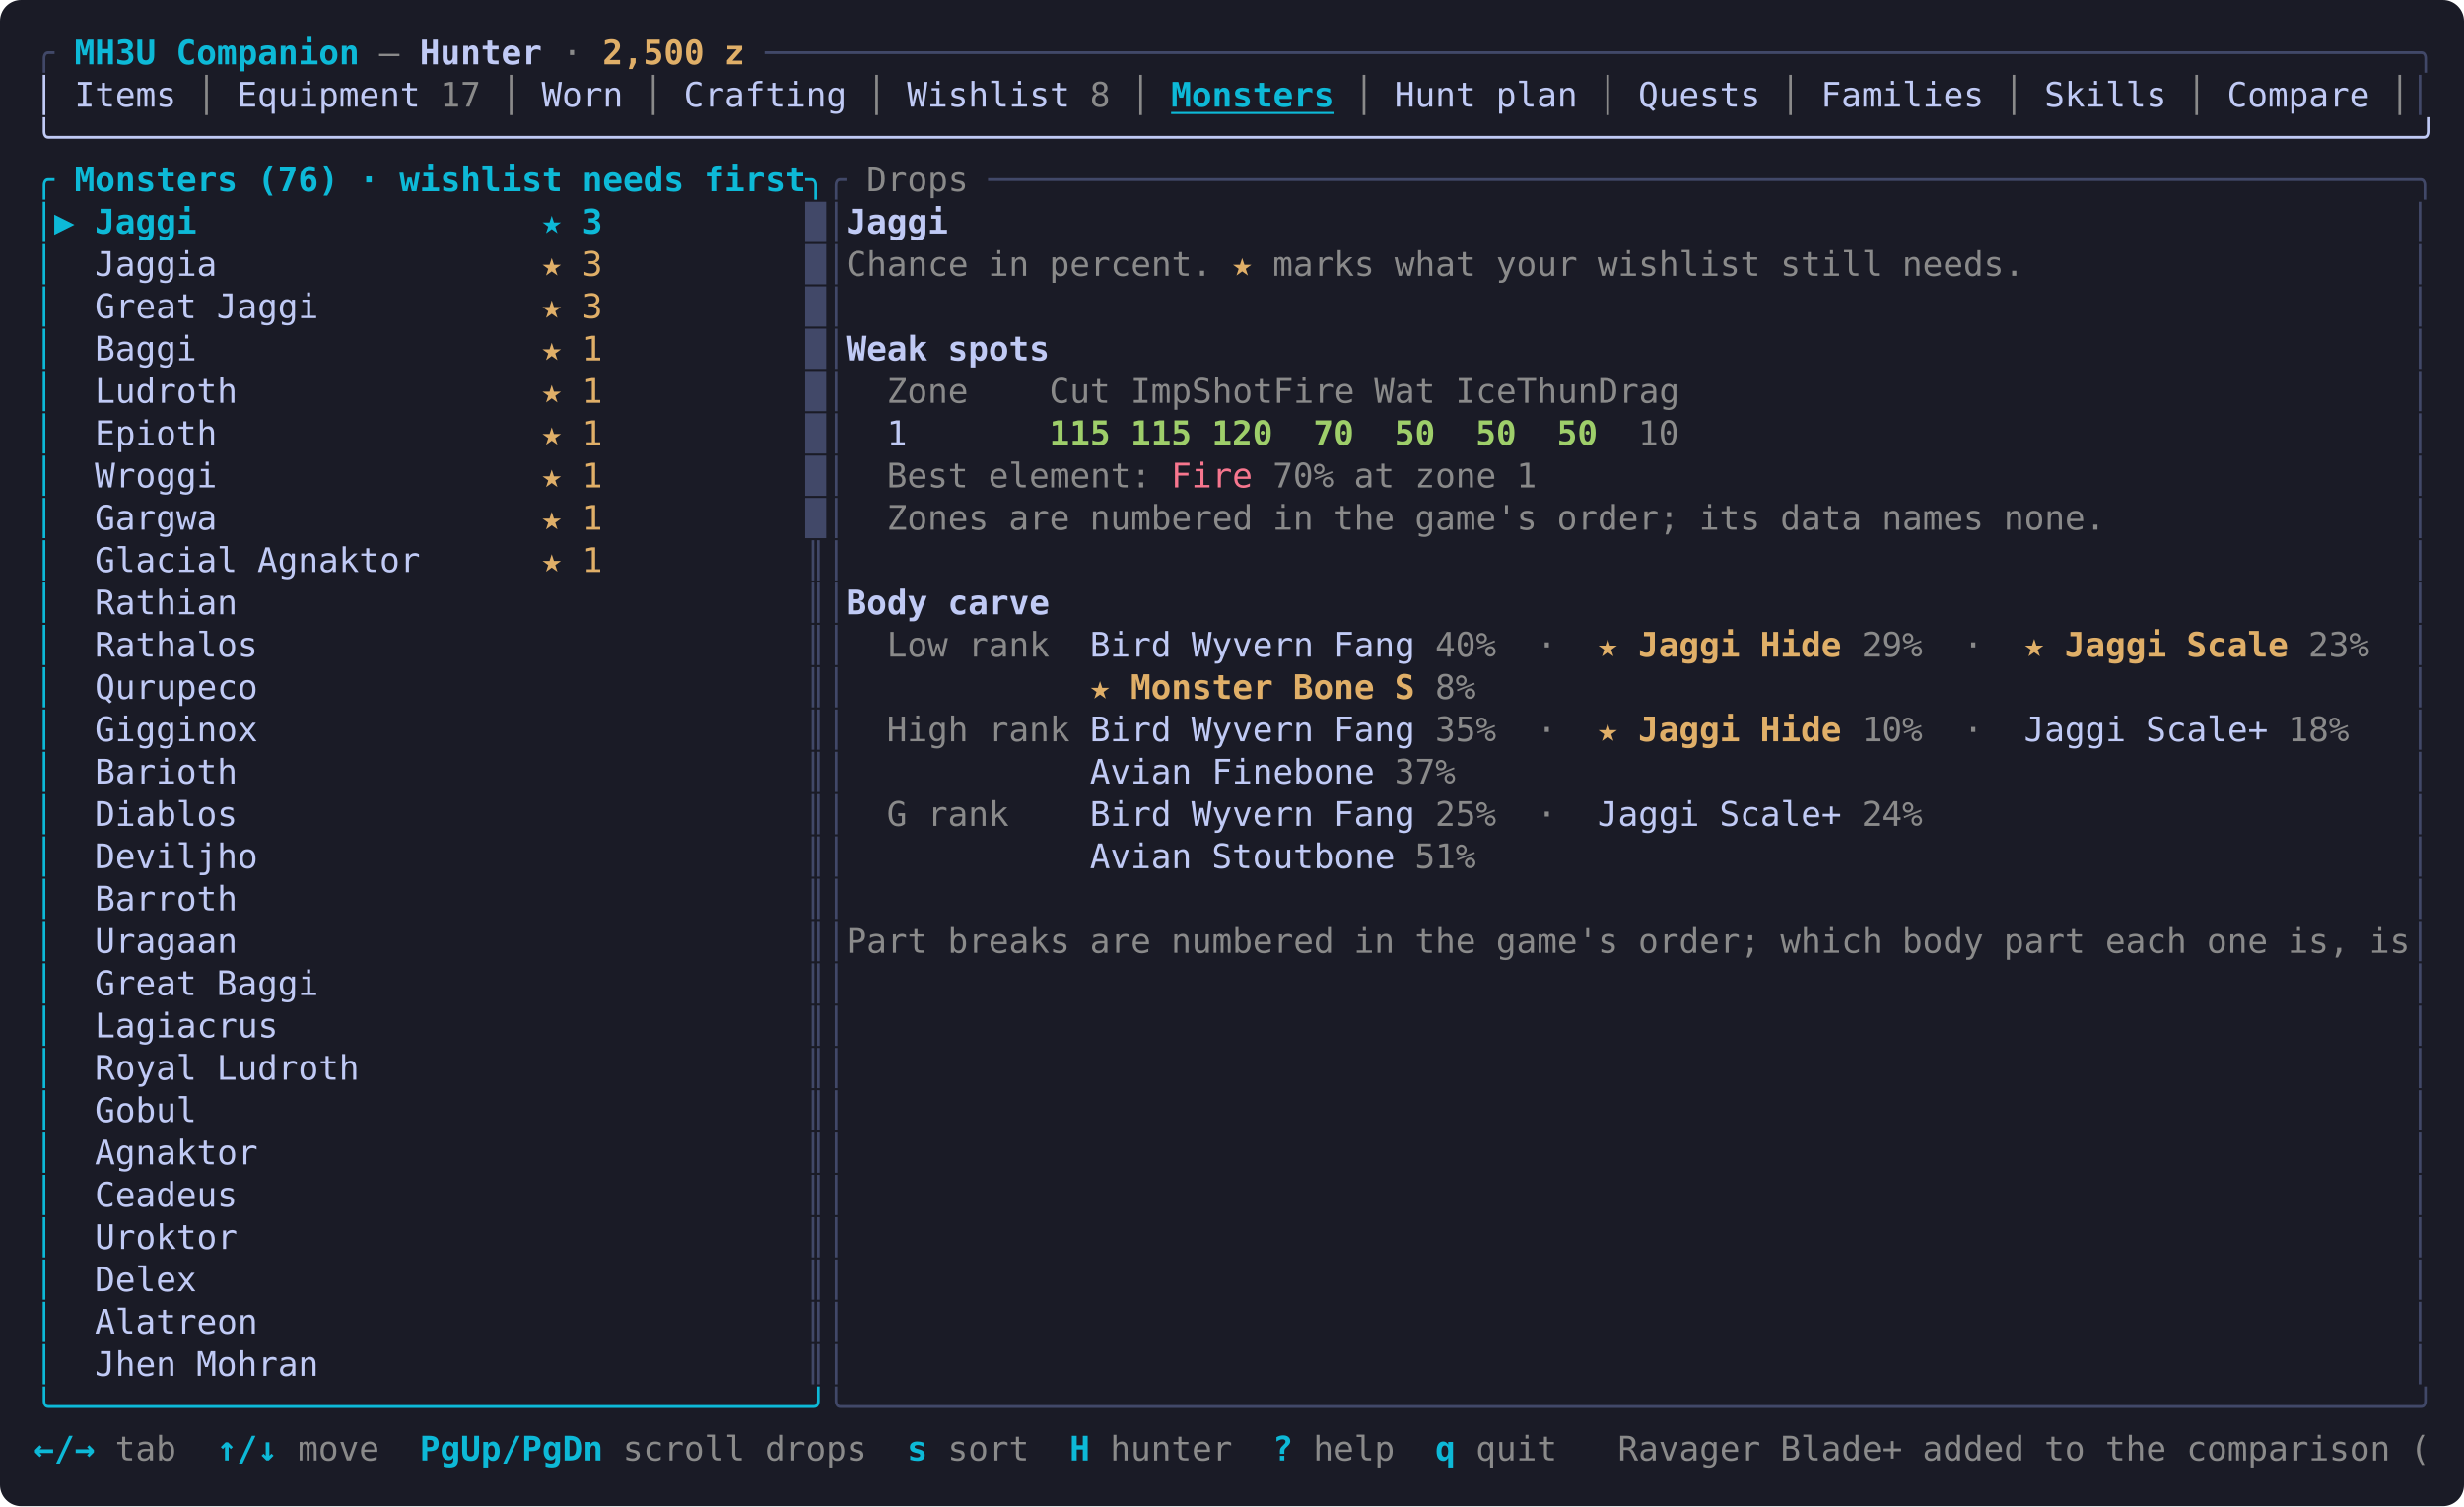
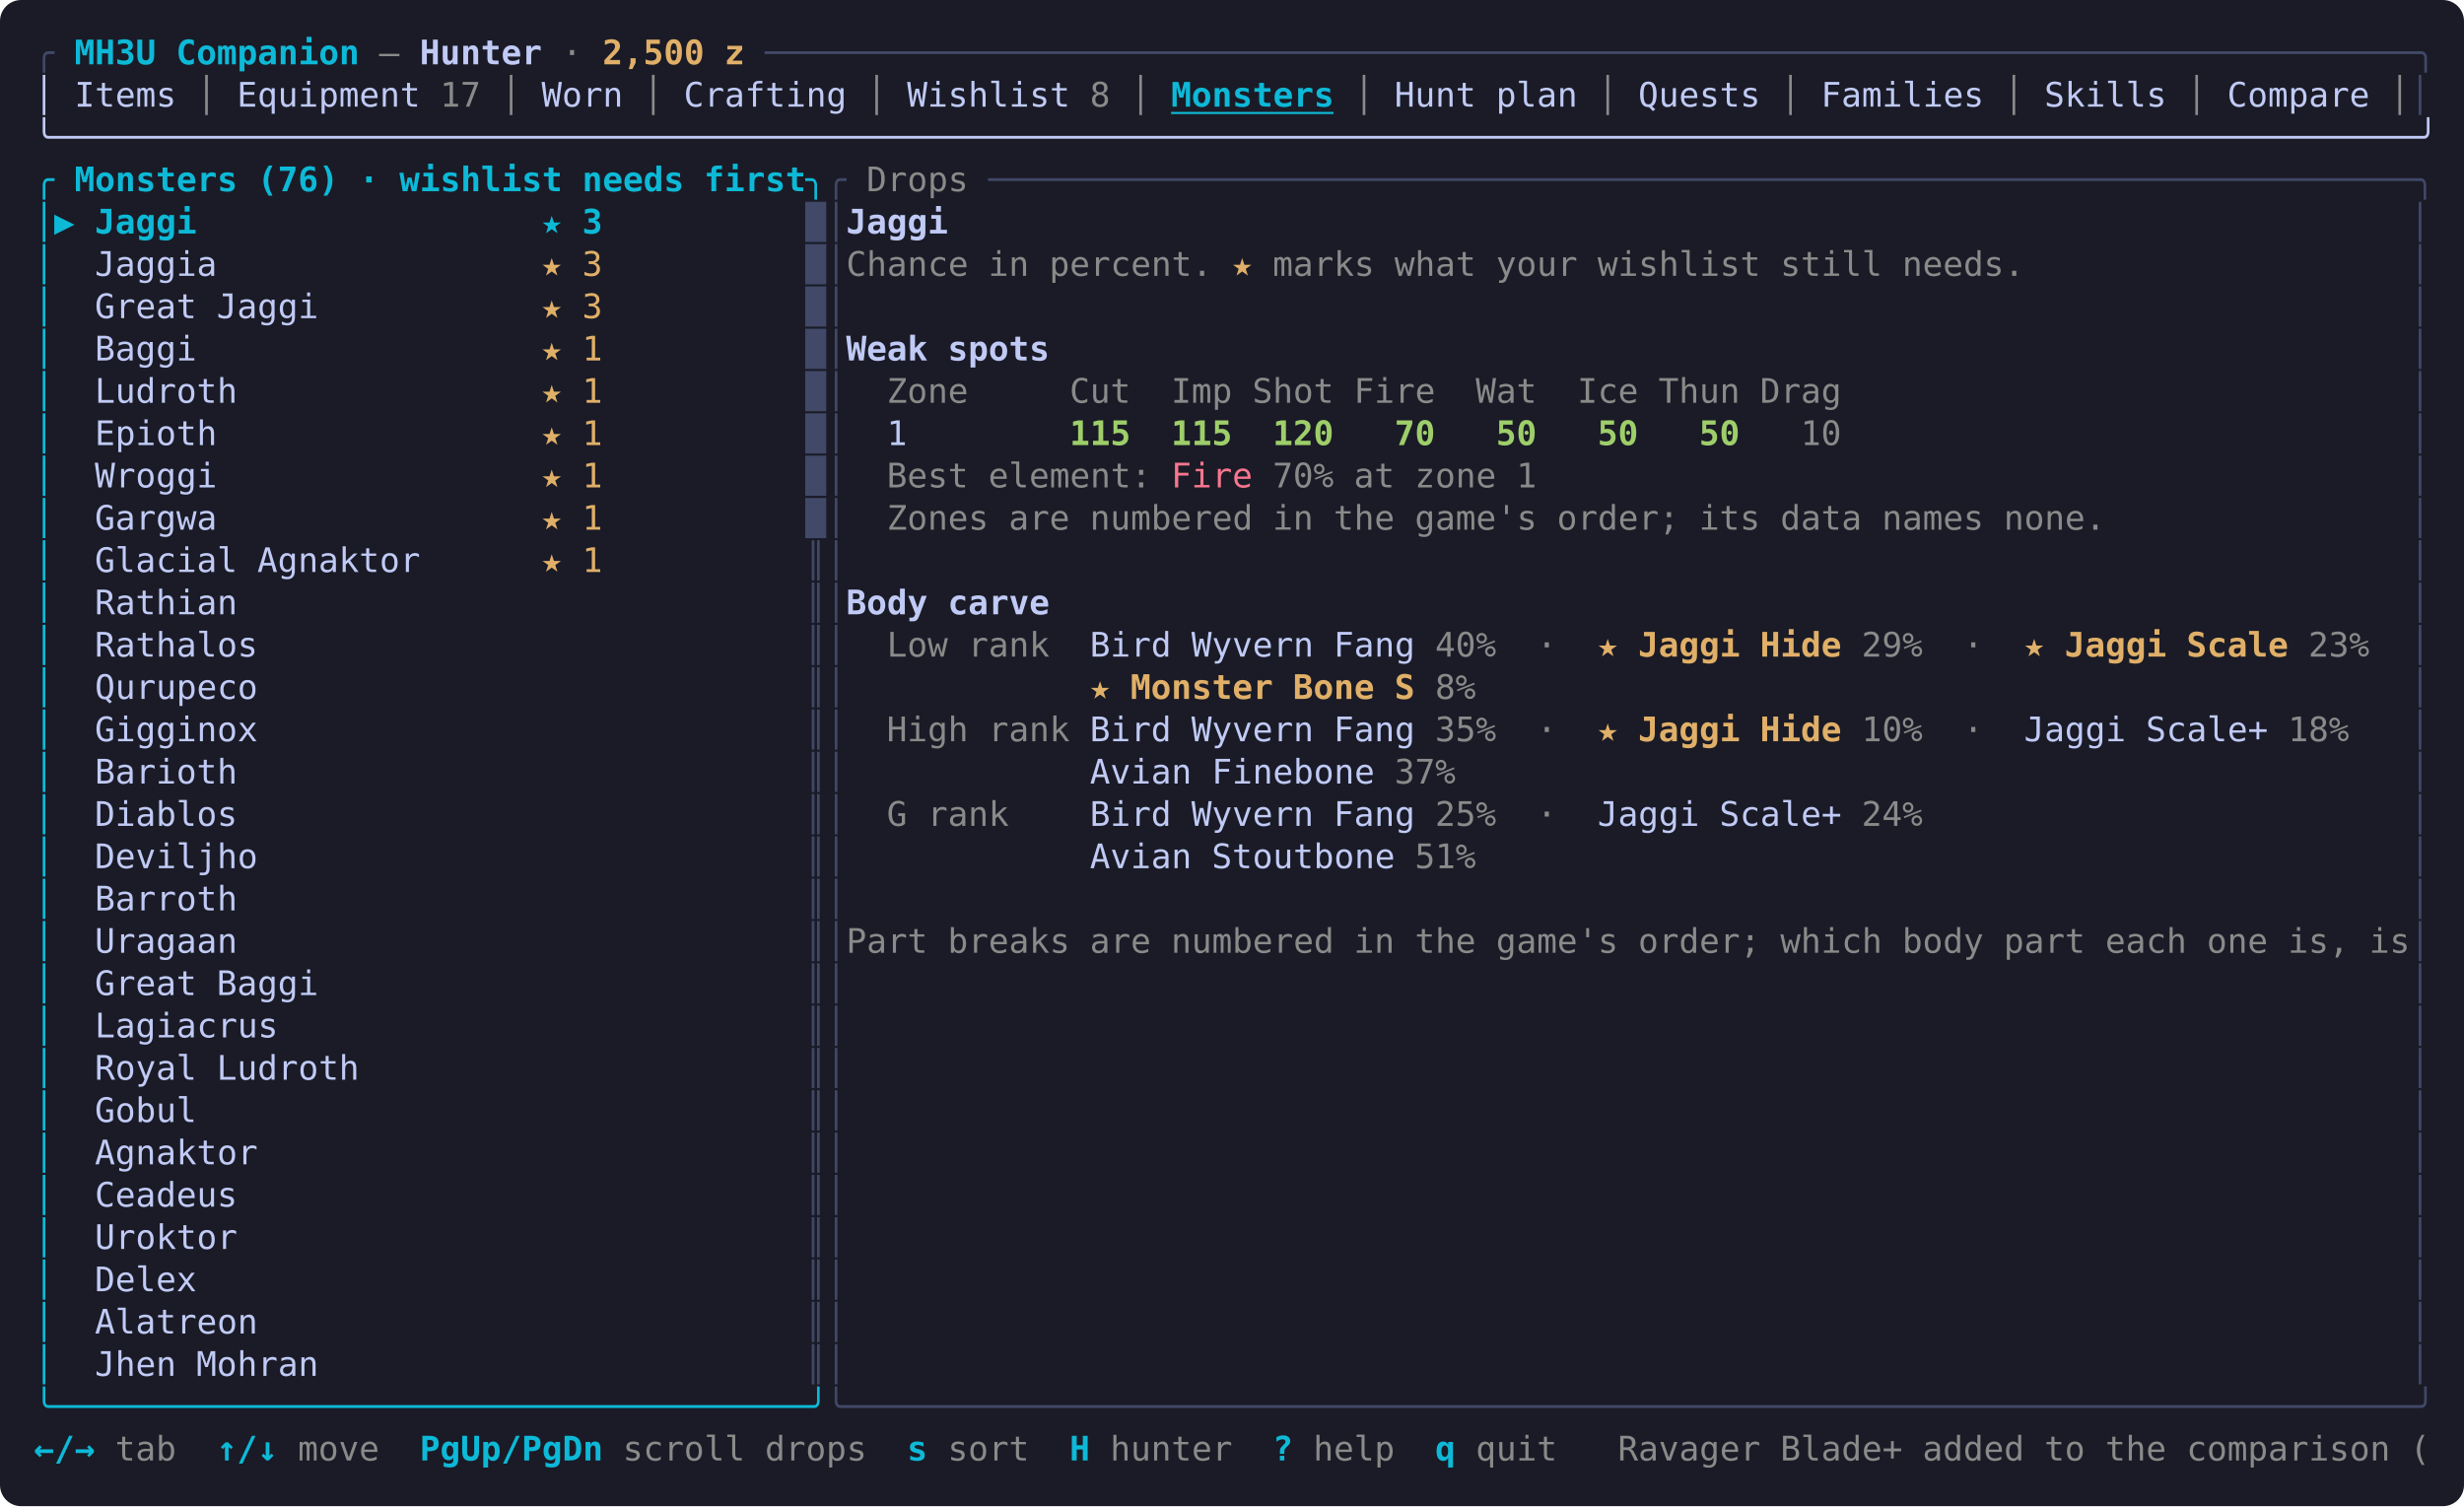
<svg xmlns="http://www.w3.org/2000/svg" width="1164.8" height="712" viewBox="0 0 1164.8 712" role="img">
  <rect width="100%" height="100%" rx="10" fill="#1a1b26" />
  <g font-family="'JetBrains Mono','JetBrainsMono Nerd Font','DejaVu Sans Mono',Menlo,Consolas,monospace" font-size="16">
    <text x="16.0" y="30.4" textLength="9.6" lengthAdjust="spacing" fill="#414868">╭</text>
    <text x="35.2" y="30.4" textLength="38.4" lengthAdjust="spacing" fill="#0db9d7" font-weight="bold">MH3U</text>
    <text x="83.2" y="30.4" textLength="86.4" lengthAdjust="spacing" fill="#0db9d7" font-weight="bold">Companion</text>
    <text x="179.2" y="30.4" textLength="9.6" lengthAdjust="spacing" fill="#8a8a8a">—</text>
    <text x="198.4" y="30.4" textLength="57.6" lengthAdjust="spacing" fill="#c0caf5" font-weight="bold">Hunter</text>
    <text x="265.6" y="30.4" textLength="9.6" lengthAdjust="spacing" fill="#8a8a8a">·</text>
    <text x="284.8" y="30.4" textLength="48.0" lengthAdjust="spacing" fill="#e0af68" font-weight="bold">2,500</text>
    <text x="342.4" y="30.4" textLength="9.6" lengthAdjust="spacing" fill="#e0af68" font-weight="bold">z</text>
    <text x="361.6" y="30.4" textLength="787.2" lengthAdjust="spacing" fill="#414868">─────────────────────────────────────────────────────────────────────────────────╮</text>
    <text x="16.0" y="50.4" textLength="9.6" lengthAdjust="spacing" fill="#c0caf5">│</text>
    <text x="35.2" y="50.4" textLength="48.0" lengthAdjust="spacing" fill="#c0caf5">Items</text>
    <text x="92.8" y="50.4" textLength="9.6" lengthAdjust="spacing" fill="#8a8a8a">│</text>
    <text x="112.0" y="50.4" textLength="86.4" lengthAdjust="spacing" fill="#c0caf5">Equipment</text>
    <text x="208.0" y="50.4" textLength="19.2" lengthAdjust="spacing" fill="#8a8a8a">17</text>
    <text x="236.8" y="50.4" textLength="9.6" lengthAdjust="spacing" fill="#8a8a8a">│</text>
    <text x="256.0" y="50.4" textLength="38.4" lengthAdjust="spacing" fill="#c0caf5">Worn</text>
    <text x="304.0" y="50.4" textLength="9.6" lengthAdjust="spacing" fill="#8a8a8a">│</text>
    <text x="323.2" y="50.4" textLength="76.8" lengthAdjust="spacing" fill="#c0caf5">Crafting</text>
    <text x="409.6" y="50.4" textLength="9.6" lengthAdjust="spacing" fill="#8a8a8a">│</text>
    <text x="428.8" y="50.4" textLength="76.8" lengthAdjust="spacing" fill="#c0caf5">Wishlist</text>
    <text x="515.2" y="50.4" textLength="9.6" lengthAdjust="spacing" fill="#8a8a8a">8</text>
    <text x="534.4" y="50.4" textLength="9.6" lengthAdjust="spacing" fill="#8a8a8a">│</text>
    <text x="553.6" y="50.4" textLength="76.8" lengthAdjust="spacing" fill="#0db9d7" font-weight="bold">Monsters</text>
    <line x1="553.6" y1="53.4" x2="630.4" y2="53.4" stroke="#0db9d7" stroke-width="1" />
    <text x="640.0" y="50.4" textLength="9.6" lengthAdjust="spacing" fill="#8a8a8a">│</text>
    <text x="659.2" y="50.4" textLength="38.4" lengthAdjust="spacing" fill="#c0caf5">Hunt</text>
    <text x="707.2" y="50.4" textLength="38.4" lengthAdjust="spacing" fill="#c0caf5">plan</text>
    <text x="755.2" y="50.4" textLength="9.6" lengthAdjust="spacing" fill="#8a8a8a">│</text>
    <text x="774.4" y="50.4" textLength="57.6" lengthAdjust="spacing" fill="#c0caf5">Quests</text>
    <text x="841.6" y="50.4" textLength="9.6" lengthAdjust="spacing" fill="#8a8a8a">│</text>
    <text x="860.8" y="50.4" textLength="76.8" lengthAdjust="spacing" fill="#c0caf5">Families</text>
    <text x="947.2" y="50.4" textLength="9.6" lengthAdjust="spacing" fill="#8a8a8a">│</text>
    <text x="966.4" y="50.4" textLength="57.6" lengthAdjust="spacing" fill="#c0caf5">Skills</text>
    <text x="1033.6" y="50.4" textLength="9.6" lengthAdjust="spacing" fill="#8a8a8a">│</text>
    <text x="1052.8" y="50.4" textLength="67.2" lengthAdjust="spacing" fill="#c0caf5">Compare</text>
    <text x="1129.6" y="50.4" textLength="9.6" lengthAdjust="spacing" fill="#8a8a8a">│</text>
    <text x="1139.2" y="50.4" textLength="9.6" lengthAdjust="spacing" fill="#414868">│</text>
    <text x="16.0" y="70.4" textLength="1132.8" lengthAdjust="spacing" fill="#c0caf5">╰────────────────────────────────────────────────────────────────────────────────────────────────────────────────────╯</text>
    <text x="16.0" y="90.4" textLength="9.6" lengthAdjust="spacing" fill="#0db9d7">╭</text>
    <text x="35.2" y="90.4" textLength="76.8" lengthAdjust="spacing" fill="#0db9d7" font-weight="bold">Monsters</text>
    <text x="121.6" y="90.4" textLength="38.4" lengthAdjust="spacing" fill="#0db9d7" font-weight="bold">(76)</text>
    <text x="169.6" y="90.4" textLength="9.6" lengthAdjust="spacing" fill="#0db9d7" font-weight="bold">·</text>
    <text x="188.8" y="90.4" textLength="76.8" lengthAdjust="spacing" fill="#0db9d7" font-weight="bold">wishlist</text>
    <text x="275.2" y="90.4" textLength="48.0" lengthAdjust="spacing" fill="#0db9d7" font-weight="bold">needs</text>
    <text x="332.8" y="90.4" textLength="48.0" lengthAdjust="spacing" fill="#0db9d7" font-weight="bold">first</text>
    <text x="380.8" y="90.4" textLength="9.6" lengthAdjust="spacing" fill="#0db9d7">╮</text>
    <text x="390.4" y="90.4" textLength="9.6" lengthAdjust="spacing" fill="#414868">╭</text>
    <text x="409.6" y="90.4" textLength="48.0" lengthAdjust="spacing" fill="#8a8a8a">Drops</text>
    <text x="467.2" y="90.4" textLength="681.6" lengthAdjust="spacing" fill="#414868">──────────────────────────────────────────────────────────────────────╮</text>
    <text x="16.0" y="110.4" textLength="9.6" lengthAdjust="spacing" fill="#0db9d7">│</text>
    <text x="25.6" y="110.4" textLength="9.6" lengthAdjust="spacing" fill="#0db9d7" font-weight="bold">▶︎</text>
    <text x="44.8" y="110.4" textLength="48.0" lengthAdjust="spacing" fill="#0db9d7" font-weight="bold">Jaggi</text>
    <text x="256.0" y="110.4" textLength="9.6" lengthAdjust="spacing" fill="#0db9d7" font-weight="bold">★︎</text>
    <text x="275.2" y="110.4" textLength="9.6" lengthAdjust="spacing" fill="#0db9d7" font-weight="bold">3</text>
    <text x="380.8" y="110.4" textLength="19.2" lengthAdjust="spacing" fill="#414868">█│</text>
    <text x="400.0" y="110.4" textLength="48.0" lengthAdjust="spacing" fill="#c0caf5" font-weight="bold">Jaggi</text>
    <text x="1139.2" y="110.4" textLength="9.6" lengthAdjust="spacing" fill="#414868">│</text>
    <text x="16.0" y="130.4" textLength="9.6" lengthAdjust="spacing" fill="#0db9d7">│</text>
    <text x="44.8" y="130.4" textLength="57.6" lengthAdjust="spacing" fill="#c0caf5">Jaggia</text>
    <text x="256.0" y="130.4" textLength="9.6" lengthAdjust="spacing" fill="#e0af68">★︎</text>
    <text x="275.2" y="130.4" textLength="9.6" lengthAdjust="spacing" fill="#e0af68">3</text>
    <text x="380.8" y="130.4" textLength="19.2" lengthAdjust="spacing" fill="#414868">█│</text>
    <text x="400.0" y="130.4" textLength="57.6" lengthAdjust="spacing" fill="#8a8a8a">Chance</text>
    <text x="467.2" y="130.4" textLength="19.2" lengthAdjust="spacing" fill="#8a8a8a">in</text>
    <text x="496.0" y="130.4" textLength="76.8" lengthAdjust="spacing" fill="#8a8a8a">percent.</text>
    <text x="582.4" y="130.4" textLength="9.6" lengthAdjust="spacing" fill="#e0af68">★︎</text>
    <text x="601.6" y="130.4" textLength="48.0" lengthAdjust="spacing" fill="#8a8a8a">marks</text>
    <text x="659.2" y="130.4" textLength="38.4" lengthAdjust="spacing" fill="#8a8a8a">what</text>
    <text x="707.2" y="130.4" textLength="38.4" lengthAdjust="spacing" fill="#8a8a8a">your</text>
    <text x="755.2" y="130.4" textLength="76.8" lengthAdjust="spacing" fill="#8a8a8a">wishlist</text>
    <text x="841.6" y="130.4" textLength="48.0" lengthAdjust="spacing" fill="#8a8a8a">still</text>
    <text x="899.2" y="130.4" textLength="57.6" lengthAdjust="spacing" fill="#8a8a8a">needs.</text>
    <text x="1139.2" y="130.4" textLength="9.6" lengthAdjust="spacing" fill="#414868">│</text>
    <text x="16.0" y="150.4" textLength="9.6" lengthAdjust="spacing" fill="#0db9d7">│</text>
    <text x="44.8" y="150.4" textLength="48.0" lengthAdjust="spacing" fill="#c0caf5">Great</text>
    <text x="102.4" y="150.4" textLength="48.0" lengthAdjust="spacing" fill="#c0caf5">Jaggi</text>
    <text x="256.0" y="150.4" textLength="9.6" lengthAdjust="spacing" fill="#e0af68">★︎</text>
    <text x="275.2" y="150.4" textLength="9.6" lengthAdjust="spacing" fill="#e0af68">3</text>
    <text x="380.8" y="150.4" textLength="19.2" lengthAdjust="spacing" fill="#414868">█│</text>
    <text x="1139.2" y="150.4" textLength="9.6" lengthAdjust="spacing" fill="#414868">│</text>
    <text x="16.0" y="170.4" textLength="9.6" lengthAdjust="spacing" fill="#0db9d7">│</text>
    <text x="44.8" y="170.4" textLength="48.0" lengthAdjust="spacing" fill="#c0caf5">Baggi</text>
    <text x="256.0" y="170.4" textLength="9.6" lengthAdjust="spacing" fill="#e0af68">★︎</text>
    <text x="275.2" y="170.4" textLength="9.6" lengthAdjust="spacing" fill="#e0af68">1</text>
    <text x="380.8" y="170.4" textLength="19.2" lengthAdjust="spacing" fill="#414868">█│</text>
    <text x="400.0" y="170.4" textLength="38.4" lengthAdjust="spacing" fill="#c0caf5" font-weight="bold">Weak</text>
    <text x="448.0" y="170.4" textLength="48.0" lengthAdjust="spacing" fill="#c0caf5" font-weight="bold">spots</text>
    <text x="1139.2" y="170.4" textLength="9.6" lengthAdjust="spacing" fill="#414868">│</text>
    <text x="16.0" y="190.4" textLength="9.6" lengthAdjust="spacing" fill="#0db9d7">│</text>
    <text x="44.8" y="190.4" textLength="67.2" lengthAdjust="spacing" fill="#c0caf5">Ludroth</text>
    <text x="256.0" y="190.4" textLength="9.6" lengthAdjust="spacing" fill="#e0af68">★︎</text>
    <text x="275.2" y="190.4" textLength="9.6" lengthAdjust="spacing" fill="#e0af68">1</text>
    <text x="380.8" y="190.4" textLength="19.2" lengthAdjust="spacing" fill="#414868">█│</text>
    <text x="419.2" y="190.4" textLength="38.4" lengthAdjust="spacing" fill="#8a8a8a">Zone</text>
-     <text x="496.0" y="190.4" textLength="28.8" lengthAdjust="spacing" fill="#8a8a8a">Cut</text>
-     <text x="534.4" y="190.4" textLength="105.6" lengthAdjust="spacing" fill="#8a8a8a">ImpShotFire</text>
-     <text x="649.6" y="190.4" textLength="28.8" lengthAdjust="spacing" fill="#8a8a8a">Wat</text>
-     <text x="688.0" y="190.4" textLength="105.6" lengthAdjust="spacing" fill="#8a8a8a">IceThunDrag</text>
+     <text x="505.6" y="190.4" textLength="28.8" lengthAdjust="spacing" fill="#8a8a8a">Cut</text>
+     <text x="553.6" y="190.4" textLength="28.8" lengthAdjust="spacing" fill="#8a8a8a">Imp</text>
+     <text x="592.0" y="190.4" textLength="38.4" lengthAdjust="spacing" fill="#8a8a8a">Shot</text>
+     <text x="640.0" y="190.4" textLength="38.4" lengthAdjust="spacing" fill="#8a8a8a">Fire</text>
+     <text x="697.6" y="190.4" textLength="28.8" lengthAdjust="spacing" fill="#8a8a8a">Wat</text>
+     <text x="745.6" y="190.4" textLength="28.8" lengthAdjust="spacing" fill="#8a8a8a">Ice</text>
+     <text x="784.0" y="190.4" textLength="38.4" lengthAdjust="spacing" fill="#8a8a8a">Thun</text>
+     <text x="832.0" y="190.4" textLength="38.4" lengthAdjust="spacing" fill="#8a8a8a">Drag</text>
    <text x="1139.2" y="190.4" textLength="9.6" lengthAdjust="spacing" fill="#414868">│</text>
    <text x="16.0" y="210.4" textLength="9.6" lengthAdjust="spacing" fill="#0db9d7">│</text>
    <text x="44.8" y="210.4" textLength="57.6" lengthAdjust="spacing" fill="#c0caf5">Epioth</text>
    <text x="256.0" y="210.4" textLength="9.6" lengthAdjust="spacing" fill="#e0af68">★︎</text>
    <text x="275.2" y="210.4" textLength="9.6" lengthAdjust="spacing" fill="#e0af68">1</text>
    <text x="380.8" y="210.4" textLength="19.2" lengthAdjust="spacing" fill="#414868">█│</text>
    <text x="419.2" y="210.4" textLength="9.6" lengthAdjust="spacing" fill="#c0caf5">1</text>
-     <text x="496.0" y="210.4" textLength="28.8" lengthAdjust="spacing" fill="#9ece6a" font-weight="bold">115</text>
-     <text x="534.4" y="210.4" textLength="28.8" lengthAdjust="spacing" fill="#9ece6a" font-weight="bold">115</text>
-     <text x="572.8" y="210.4" textLength="28.8" lengthAdjust="spacing" fill="#9ece6a" font-weight="bold">120</text>
-     <text x="620.8" y="210.4" textLength="19.2" lengthAdjust="spacing" fill="#9ece6a" font-weight="bold">70</text>
-     <text x="659.2" y="210.4" textLength="19.2" lengthAdjust="spacing" fill="#9ece6a" font-weight="bold">50</text>
-     <text x="697.6" y="210.4" textLength="19.2" lengthAdjust="spacing" fill="#9ece6a" font-weight="bold">50</text>
-     <text x="736.0" y="210.4" textLength="19.2" lengthAdjust="spacing" fill="#9ece6a" font-weight="bold">50</text>
-     <text x="774.4" y="210.4" textLength="19.2" lengthAdjust="spacing" fill="#8a8a8a">10</text>
+     <text x="505.6" y="210.4" textLength="28.8" lengthAdjust="spacing" fill="#9ece6a" font-weight="bold">115</text>
+     <text x="553.6" y="210.4" textLength="28.8" lengthAdjust="spacing" fill="#9ece6a" font-weight="bold">115</text>
+     <text x="601.6" y="210.4" textLength="28.8" lengthAdjust="spacing" fill="#9ece6a" font-weight="bold">120</text>
+     <text x="659.2" y="210.4" textLength="19.2" lengthAdjust="spacing" fill="#9ece6a" font-weight="bold">70</text>
+     <text x="707.2" y="210.4" textLength="19.2" lengthAdjust="spacing" fill="#9ece6a" font-weight="bold">50</text>
+     <text x="755.2" y="210.4" textLength="19.2" lengthAdjust="spacing" fill="#9ece6a" font-weight="bold">50</text>
+     <text x="803.2" y="210.4" textLength="19.2" lengthAdjust="spacing" fill="#9ece6a" font-weight="bold">50</text>
+     <text x="851.2" y="210.4" textLength="19.2" lengthAdjust="spacing" fill="#8a8a8a">10</text>
    <text x="1139.2" y="210.4" textLength="9.6" lengthAdjust="spacing" fill="#414868">│</text>
    <text x="16.0" y="230.4" textLength="9.6" lengthAdjust="spacing" fill="#0db9d7">│</text>
    <text x="44.8" y="230.4" textLength="57.6" lengthAdjust="spacing" fill="#c0caf5">Wroggi</text>
    <text x="256.0" y="230.4" textLength="9.6" lengthAdjust="spacing" fill="#e0af68">★︎</text>
    <text x="275.2" y="230.4" textLength="9.6" lengthAdjust="spacing" fill="#e0af68">1</text>
    <text x="380.8" y="230.4" textLength="19.2" lengthAdjust="spacing" fill="#414868">█│</text>
    <text x="419.2" y="230.4" textLength="38.4" lengthAdjust="spacing" fill="#8a8a8a">Best</text>
    <text x="467.2" y="230.4" textLength="76.8" lengthAdjust="spacing" fill="#8a8a8a">element:</text>
    <text x="553.6" y="230.4" textLength="38.4" lengthAdjust="spacing" fill="#f7768e">Fire</text>
    <text x="601.6" y="230.4" textLength="28.8" lengthAdjust="spacing" fill="#8a8a8a">70%</text>
    <text x="640.0" y="230.4" textLength="19.2" lengthAdjust="spacing" fill="#8a8a8a">at</text>
    <text x="668.8" y="230.4" textLength="38.4" lengthAdjust="spacing" fill="#8a8a8a">zone</text>
    <text x="716.8" y="230.4" textLength="9.6" lengthAdjust="spacing" fill="#8a8a8a">1</text>
    <text x="1139.2" y="230.4" textLength="9.6" lengthAdjust="spacing" fill="#414868">│</text>
    <text x="16.0" y="250.4" textLength="9.6" lengthAdjust="spacing" fill="#0db9d7">│</text>
    <text x="44.8" y="250.4" textLength="57.6" lengthAdjust="spacing" fill="#c0caf5">Gargwa</text>
    <text x="256.0" y="250.4" textLength="9.6" lengthAdjust="spacing" fill="#e0af68">★︎</text>
    <text x="275.2" y="250.4" textLength="9.6" lengthAdjust="spacing" fill="#e0af68">1</text>
    <text x="380.8" y="250.4" textLength="19.2" lengthAdjust="spacing" fill="#414868">█│</text>
    <text x="419.2" y="250.4" textLength="48.0" lengthAdjust="spacing" fill="#8a8a8a">Zones</text>
    <text x="476.8" y="250.4" textLength="28.8" lengthAdjust="spacing" fill="#8a8a8a">are</text>
    <text x="515.2" y="250.4" textLength="76.8" lengthAdjust="spacing" fill="#8a8a8a">numbered</text>
    <text x="601.6" y="250.4" textLength="19.2" lengthAdjust="spacing" fill="#8a8a8a">in</text>
    <text x="630.4" y="250.4" textLength="28.8" lengthAdjust="spacing" fill="#8a8a8a">the</text>
    <text x="668.8" y="250.4" textLength="57.6" lengthAdjust="spacing" fill="#8a8a8a">game's</text>
    <text x="736.0" y="250.4" textLength="57.6" lengthAdjust="spacing" fill="#8a8a8a">order;</text>
    <text x="803.2" y="250.4" textLength="28.8" lengthAdjust="spacing" fill="#8a8a8a">its</text>
    <text x="841.6" y="250.4" textLength="38.4" lengthAdjust="spacing" fill="#8a8a8a">data</text>
    <text x="889.6" y="250.4" textLength="48.0" lengthAdjust="spacing" fill="#8a8a8a">names</text>
    <text x="947.2" y="250.4" textLength="48.0" lengthAdjust="spacing" fill="#8a8a8a">none.</text>
    <text x="1139.2" y="250.4" textLength="9.6" lengthAdjust="spacing" fill="#414868">│</text>
    <text x="16.0" y="270.4" textLength="9.6" lengthAdjust="spacing" fill="#0db9d7">│</text>
    <text x="44.8" y="270.4" textLength="67.2" lengthAdjust="spacing" fill="#c0caf5">Glacial</text>
    <text x="121.6" y="270.4" textLength="76.8" lengthAdjust="spacing" fill="#c0caf5">Agnaktor</text>
    <text x="256.0" y="270.4" textLength="9.6" lengthAdjust="spacing" fill="#e0af68">★︎</text>
    <text x="275.2" y="270.4" textLength="9.6" lengthAdjust="spacing" fill="#e0af68">1</text>
    <text x="380.8" y="270.4" textLength="19.2" lengthAdjust="spacing" fill="#414868">║│</text>
    <text x="1139.2" y="270.4" textLength="9.6" lengthAdjust="spacing" fill="#414868">│</text>
    <text x="16.0" y="290.4" textLength="9.6" lengthAdjust="spacing" fill="#0db9d7">│</text>
    <text x="44.8" y="290.4" textLength="67.2" lengthAdjust="spacing" fill="#c0caf5">Rathian</text>
    <text x="380.8" y="290.4" textLength="19.2" lengthAdjust="spacing" fill="#414868">║│</text>
    <text x="400.0" y="290.4" textLength="38.4" lengthAdjust="spacing" fill="#c0caf5" font-weight="bold">Body</text>
    <text x="448.0" y="290.4" textLength="48.0" lengthAdjust="spacing" fill="#c0caf5" font-weight="bold">carve</text>
    <text x="1139.2" y="290.4" textLength="9.6" lengthAdjust="spacing" fill="#414868">│</text>
    <text x="16.0" y="310.4" textLength="9.6" lengthAdjust="spacing" fill="#0db9d7">│</text>
    <text x="44.8" y="310.4" textLength="76.8" lengthAdjust="spacing" fill="#c0caf5">Rathalos</text>
    <text x="380.8" y="310.4" textLength="19.2" lengthAdjust="spacing" fill="#414868">║│</text>
    <text x="419.2" y="310.4" textLength="28.8" lengthAdjust="spacing" fill="#8a8a8a">Low</text>
    <text x="457.6" y="310.4" textLength="38.4" lengthAdjust="spacing" fill="#8a8a8a">rank</text>
    <text x="515.2" y="310.4" textLength="38.4" lengthAdjust="spacing" fill="#c0caf5">Bird</text>
    <text x="563.2" y="310.4" textLength="57.6" lengthAdjust="spacing" fill="#c0caf5">Wyvern</text>
    <text x="630.4" y="310.4" textLength="38.4" lengthAdjust="spacing" fill="#c0caf5">Fang</text>
    <text x="678.4" y="310.4" textLength="28.8" lengthAdjust="spacing" fill="#8a8a8a">40%</text>
    <text x="726.4" y="310.4" textLength="9.6" lengthAdjust="spacing" fill="#8a8a8a">·</text>
    <text x="755.2" y="310.4" textLength="9.6" lengthAdjust="spacing" fill="#e0af68" font-weight="bold">★︎</text>
    <text x="774.4" y="310.4" textLength="48.0" lengthAdjust="spacing" fill="#e0af68" font-weight="bold">Jaggi</text>
    <text x="832.0" y="310.4" textLength="38.4" lengthAdjust="spacing" fill="#e0af68" font-weight="bold">Hide</text>
    <text x="880.0" y="310.4" textLength="28.8" lengthAdjust="spacing" fill="#8a8a8a">29%</text>
    <text x="928.0" y="310.4" textLength="9.6" lengthAdjust="spacing" fill="#8a8a8a">·</text>
    <text x="956.8" y="310.4" textLength="9.6" lengthAdjust="spacing" fill="#e0af68" font-weight="bold">★︎</text>
    <text x="976.0" y="310.4" textLength="48.0" lengthAdjust="spacing" fill="#e0af68" font-weight="bold">Jaggi</text>
    <text x="1033.6" y="310.4" textLength="48.0" lengthAdjust="spacing" fill="#e0af68" font-weight="bold">Scale</text>
    <text x="1091.2" y="310.4" textLength="28.8" lengthAdjust="spacing" fill="#8a8a8a">23%</text>
    <text x="1139.2" y="310.4" textLength="9.6" lengthAdjust="spacing" fill="#414868">│</text>
    <text x="16.0" y="330.4" textLength="9.6" lengthAdjust="spacing" fill="#0db9d7">│</text>
    <text x="44.8" y="330.4" textLength="76.8" lengthAdjust="spacing" fill="#c0caf5">Qurupeco</text>
    <text x="380.8" y="330.4" textLength="19.2" lengthAdjust="spacing" fill="#414868">║│</text>
    <text x="515.2" y="330.4" textLength="9.6" lengthAdjust="spacing" fill="#e0af68" font-weight="bold">★︎</text>
    <text x="534.4" y="330.4" textLength="67.2" lengthAdjust="spacing" fill="#e0af68" font-weight="bold">Monster</text>
    <text x="611.2" y="330.4" textLength="38.4" lengthAdjust="spacing" fill="#e0af68" font-weight="bold">Bone</text>
    <text x="659.2" y="330.4" textLength="9.6" lengthAdjust="spacing" fill="#e0af68" font-weight="bold">S</text>
    <text x="678.4" y="330.4" textLength="19.2" lengthAdjust="spacing" fill="#8a8a8a">8%</text>
    <text x="1139.2" y="330.4" textLength="9.6" lengthAdjust="spacing" fill="#414868">│</text>
    <text x="16.0" y="350.4" textLength="9.6" lengthAdjust="spacing" fill="#0db9d7">│</text>
    <text x="44.8" y="350.4" textLength="76.8" lengthAdjust="spacing" fill="#c0caf5">Gigginox</text>
    <text x="380.8" y="350.4" textLength="19.2" lengthAdjust="spacing" fill="#414868">║│</text>
    <text x="419.2" y="350.4" textLength="38.4" lengthAdjust="spacing" fill="#8a8a8a">High</text>
    <text x="467.2" y="350.4" textLength="38.4" lengthAdjust="spacing" fill="#8a8a8a">rank</text>
    <text x="515.2" y="350.4" textLength="38.4" lengthAdjust="spacing" fill="#c0caf5">Bird</text>
    <text x="563.2" y="350.4" textLength="57.6" lengthAdjust="spacing" fill="#c0caf5">Wyvern</text>
    <text x="630.4" y="350.4" textLength="38.4" lengthAdjust="spacing" fill="#c0caf5">Fang</text>
    <text x="678.4" y="350.4" textLength="28.8" lengthAdjust="spacing" fill="#8a8a8a">35%</text>
    <text x="726.4" y="350.4" textLength="9.6" lengthAdjust="spacing" fill="#8a8a8a">·</text>
    <text x="755.2" y="350.4" textLength="9.6" lengthAdjust="spacing" fill="#e0af68" font-weight="bold">★︎</text>
    <text x="774.4" y="350.4" textLength="48.0" lengthAdjust="spacing" fill="#e0af68" font-weight="bold">Jaggi</text>
    <text x="832.0" y="350.4" textLength="38.4" lengthAdjust="spacing" fill="#e0af68" font-weight="bold">Hide</text>
    <text x="880.0" y="350.4" textLength="28.8" lengthAdjust="spacing" fill="#8a8a8a">10%</text>
    <text x="928.0" y="350.4" textLength="9.6" lengthAdjust="spacing" fill="#8a8a8a">·</text>
    <text x="956.8" y="350.4" textLength="48.0" lengthAdjust="spacing" fill="#c0caf5">Jaggi</text>
    <text x="1014.4" y="350.4" textLength="57.6" lengthAdjust="spacing" fill="#c0caf5">Scale+</text>
    <text x="1081.6" y="350.4" textLength="28.8" lengthAdjust="spacing" fill="#8a8a8a">18%</text>
    <text x="1139.2" y="350.4" textLength="9.6" lengthAdjust="spacing" fill="#414868">│</text>
    <text x="16.0" y="370.4" textLength="9.6" lengthAdjust="spacing" fill="#0db9d7">│</text>
    <text x="44.8" y="370.4" textLength="67.2" lengthAdjust="spacing" fill="#c0caf5">Barioth</text>
    <text x="380.8" y="370.4" textLength="19.2" lengthAdjust="spacing" fill="#414868">║│</text>
    <text x="515.2" y="370.4" textLength="48.0" lengthAdjust="spacing" fill="#c0caf5">Avian</text>
    <text x="572.8" y="370.4" textLength="76.8" lengthAdjust="spacing" fill="#c0caf5">Finebone</text>
    <text x="659.2" y="370.4" textLength="28.8" lengthAdjust="spacing" fill="#8a8a8a">37%</text>
    <text x="1139.2" y="370.4" textLength="9.6" lengthAdjust="spacing" fill="#414868">│</text>
    <text x="16.0" y="390.4" textLength="9.6" lengthAdjust="spacing" fill="#0db9d7">│</text>
    <text x="44.8" y="390.4" textLength="67.2" lengthAdjust="spacing" fill="#c0caf5">Diablos</text>
    <text x="380.8" y="390.4" textLength="19.2" lengthAdjust="spacing" fill="#414868">║│</text>
    <text x="419.2" y="390.4" textLength="9.6" lengthAdjust="spacing" fill="#8a8a8a">G</text>
    <text x="438.4" y="390.4" textLength="38.4" lengthAdjust="spacing" fill="#8a8a8a">rank</text>
    <text x="515.2" y="390.4" textLength="38.4" lengthAdjust="spacing" fill="#c0caf5">Bird</text>
    <text x="563.2" y="390.4" textLength="57.6" lengthAdjust="spacing" fill="#c0caf5">Wyvern</text>
    <text x="630.4" y="390.4" textLength="38.4" lengthAdjust="spacing" fill="#c0caf5">Fang</text>
    <text x="678.4" y="390.4" textLength="28.8" lengthAdjust="spacing" fill="#8a8a8a">25%</text>
    <text x="726.4" y="390.4" textLength="9.6" lengthAdjust="spacing" fill="#8a8a8a">·</text>
    <text x="755.2" y="390.4" textLength="48.0" lengthAdjust="spacing" fill="#c0caf5">Jaggi</text>
    <text x="812.8" y="390.4" textLength="57.6" lengthAdjust="spacing" fill="#c0caf5">Scale+</text>
    <text x="880.0" y="390.4" textLength="28.8" lengthAdjust="spacing" fill="#8a8a8a">24%</text>
    <text x="1139.2" y="390.4" textLength="9.6" lengthAdjust="spacing" fill="#414868">│</text>
    <text x="16.0" y="410.4" textLength="9.6" lengthAdjust="spacing" fill="#0db9d7">│</text>
    <text x="44.8" y="410.4" textLength="76.8" lengthAdjust="spacing" fill="#c0caf5">Deviljho</text>
    <text x="380.8" y="410.4" textLength="19.2" lengthAdjust="spacing" fill="#414868">║│</text>
    <text x="515.2" y="410.4" textLength="48.0" lengthAdjust="spacing" fill="#c0caf5">Avian</text>
    <text x="572.8" y="410.4" textLength="86.4" lengthAdjust="spacing" fill="#c0caf5">Stoutbone</text>
    <text x="668.8" y="410.4" textLength="28.8" lengthAdjust="spacing" fill="#8a8a8a">51%</text>
    <text x="1139.2" y="410.4" textLength="9.6" lengthAdjust="spacing" fill="#414868">│</text>
    <text x="16.0" y="430.4" textLength="9.6" lengthAdjust="spacing" fill="#0db9d7">│</text>
    <text x="44.8" y="430.4" textLength="67.2" lengthAdjust="spacing" fill="#c0caf5">Barroth</text>
    <text x="380.8" y="430.4" textLength="19.2" lengthAdjust="spacing" fill="#414868">║│</text>
    <text x="1139.2" y="430.4" textLength="9.6" lengthAdjust="spacing" fill="#414868">│</text>
    <text x="16.0" y="450.4" textLength="9.6" lengthAdjust="spacing" fill="#0db9d7">│</text>
    <text x="44.8" y="450.4" textLength="67.2" lengthAdjust="spacing" fill="#c0caf5">Uragaan</text>
    <text x="380.8" y="450.4" textLength="19.2" lengthAdjust="spacing" fill="#414868">║│</text>
    <text x="400.0" y="450.4" textLength="38.4" lengthAdjust="spacing" fill="#8a8a8a">Part</text>
    <text x="448.0" y="450.4" textLength="57.6" lengthAdjust="spacing" fill="#8a8a8a">breaks</text>
    <text x="515.2" y="450.4" textLength="28.8" lengthAdjust="spacing" fill="#8a8a8a">are</text>
    <text x="553.6" y="450.4" textLength="76.8" lengthAdjust="spacing" fill="#8a8a8a">numbered</text>
    <text x="640.0" y="450.4" textLength="19.2" lengthAdjust="spacing" fill="#8a8a8a">in</text>
    <text x="668.8" y="450.4" textLength="28.8" lengthAdjust="spacing" fill="#8a8a8a">the</text>
    <text x="707.2" y="450.4" textLength="57.6" lengthAdjust="spacing" fill="#8a8a8a">game's</text>
    <text x="774.4" y="450.4" textLength="57.6" lengthAdjust="spacing" fill="#8a8a8a">order;</text>
    <text x="841.6" y="450.4" textLength="48.0" lengthAdjust="spacing" fill="#8a8a8a">which</text>
    <text x="899.2" y="450.4" textLength="38.4" lengthAdjust="spacing" fill="#8a8a8a">body</text>
    <text x="947.2" y="450.4" textLength="38.4" lengthAdjust="spacing" fill="#8a8a8a">part</text>
    <text x="995.2" y="450.4" textLength="38.4" lengthAdjust="spacing" fill="#8a8a8a">each</text>
    <text x="1043.2" y="450.4" textLength="28.8" lengthAdjust="spacing" fill="#8a8a8a">one</text>
    <text x="1081.6" y="450.4" textLength="28.8" lengthAdjust="spacing" fill="#8a8a8a">is,</text>
    <text x="1120.0" y="450.4" textLength="19.2" lengthAdjust="spacing" fill="#8a8a8a">is</text>
    <text x="1139.2" y="450.4" textLength="9.6" lengthAdjust="spacing" fill="#414868">│</text>
    <text x="16.0" y="470.4" textLength="9.6" lengthAdjust="spacing" fill="#0db9d7">│</text>
    <text x="44.8" y="470.4" textLength="48.0" lengthAdjust="spacing" fill="#c0caf5">Great</text>
    <text x="102.4" y="470.4" textLength="48.0" lengthAdjust="spacing" fill="#c0caf5">Baggi</text>
    <text x="380.8" y="470.4" textLength="19.2" lengthAdjust="spacing" fill="#414868">║│</text>
    <text x="1139.2" y="470.4" textLength="9.6" lengthAdjust="spacing" fill="#414868">│</text>
    <text x="16.0" y="490.4" textLength="9.6" lengthAdjust="spacing" fill="#0db9d7">│</text>
    <text x="44.8" y="490.4" textLength="86.4" lengthAdjust="spacing" fill="#c0caf5">Lagiacrus</text>
    <text x="380.8" y="490.4" textLength="19.2" lengthAdjust="spacing" fill="#414868">║│</text>
    <text x="1139.2" y="490.4" textLength="9.6" lengthAdjust="spacing" fill="#414868">│</text>
    <text x="16.0" y="510.4" textLength="9.6" lengthAdjust="spacing" fill="#0db9d7">│</text>
    <text x="44.8" y="510.4" textLength="48.0" lengthAdjust="spacing" fill="#c0caf5">Royal</text>
    <text x="102.4" y="510.4" textLength="67.2" lengthAdjust="spacing" fill="#c0caf5">Ludroth</text>
    <text x="380.8" y="510.4" textLength="19.2" lengthAdjust="spacing" fill="#414868">║│</text>
    <text x="1139.2" y="510.4" textLength="9.6" lengthAdjust="spacing" fill="#414868">│</text>
    <text x="16.0" y="530.4" textLength="9.6" lengthAdjust="spacing" fill="#0db9d7">│</text>
    <text x="44.8" y="530.4" textLength="48.0" lengthAdjust="spacing" fill="#c0caf5">Gobul</text>
    <text x="380.8" y="530.4" textLength="19.2" lengthAdjust="spacing" fill="#414868">║│</text>
    <text x="1139.2" y="530.4" textLength="9.6" lengthAdjust="spacing" fill="#414868">│</text>
    <text x="16.0" y="550.4" textLength="9.6" lengthAdjust="spacing" fill="#0db9d7">│</text>
    <text x="44.8" y="550.4" textLength="76.8" lengthAdjust="spacing" fill="#c0caf5">Agnaktor</text>
    <text x="380.8" y="550.4" textLength="19.2" lengthAdjust="spacing" fill="#414868">║│</text>
    <text x="1139.2" y="550.4" textLength="9.6" lengthAdjust="spacing" fill="#414868">│</text>
    <text x="16.0" y="570.4" textLength="9.6" lengthAdjust="spacing" fill="#0db9d7">│</text>
    <text x="44.8" y="570.4" textLength="67.2" lengthAdjust="spacing" fill="#c0caf5">Ceadeus</text>
    <text x="380.8" y="570.4" textLength="19.2" lengthAdjust="spacing" fill="#414868">║│</text>
    <text x="1139.2" y="570.4" textLength="9.6" lengthAdjust="spacing" fill="#414868">│</text>
    <text x="16.0" y="590.4" textLength="9.6" lengthAdjust="spacing" fill="#0db9d7">│</text>
    <text x="44.8" y="590.4" textLength="67.2" lengthAdjust="spacing" fill="#c0caf5">Uroktor</text>
    <text x="380.8" y="590.4" textLength="19.2" lengthAdjust="spacing" fill="#414868">║│</text>
    <text x="1139.2" y="590.4" textLength="9.6" lengthAdjust="spacing" fill="#414868">│</text>
    <text x="16.0" y="610.4" textLength="9.6" lengthAdjust="spacing" fill="#0db9d7">│</text>
    <text x="44.8" y="610.4" textLength="48.0" lengthAdjust="spacing" fill="#c0caf5">Delex</text>
    <text x="380.8" y="610.4" textLength="19.2" lengthAdjust="spacing" fill="#414868">║│</text>
    <text x="1139.2" y="610.4" textLength="9.6" lengthAdjust="spacing" fill="#414868">│</text>
    <text x="16.0" y="630.4" textLength="9.6" lengthAdjust="spacing" fill="#0db9d7">│</text>
    <text x="44.8" y="630.4" textLength="76.8" lengthAdjust="spacing" fill="#c0caf5">Alatreon</text>
    <text x="380.8" y="630.4" textLength="19.2" lengthAdjust="spacing" fill="#414868">║│</text>
    <text x="1139.2" y="630.4" textLength="9.6" lengthAdjust="spacing" fill="#414868">│</text>
    <text x="16.0" y="650.4" textLength="9.6" lengthAdjust="spacing" fill="#0db9d7">│</text>
    <text x="44.8" y="650.4" textLength="38.4" lengthAdjust="spacing" fill="#c0caf5">Jhen</text>
    <text x="92.8" y="650.4" textLength="57.6" lengthAdjust="spacing" fill="#c0caf5">Mohran</text>
    <text x="380.8" y="650.4" textLength="19.2" lengthAdjust="spacing" fill="#414868">║│</text>
    <text x="1139.2" y="650.4" textLength="9.6" lengthAdjust="spacing" fill="#414868">│</text>
    <text x="16.0" y="670.4" textLength="374.4" lengthAdjust="spacing" fill="#0db9d7">╰─────────────────────────────────────╯</text>
    <text x="390.4" y="670.4" textLength="758.4" lengthAdjust="spacing" fill="#414868">╰─────────────────────────────────────────────────────────────────────────────╯</text>
    <text x="16.0" y="690.4" textLength="28.8" lengthAdjust="spacing" fill="#0db9d7" font-weight="bold">←/→</text>
    <text x="54.4" y="690.4" textLength="28.8" lengthAdjust="spacing" fill="#8a8a8a">tab</text>
    <text x="102.4" y="690.4" textLength="28.8" lengthAdjust="spacing" fill="#0db9d7" font-weight="bold">↑/↓</text>
    <text x="140.8" y="690.4" textLength="38.4" lengthAdjust="spacing" fill="#8a8a8a">move</text>
    <text x="198.4" y="690.4" textLength="86.4" lengthAdjust="spacing" fill="#0db9d7" font-weight="bold">PgUp/PgDn</text>
    <text x="294.4" y="690.4" textLength="57.6" lengthAdjust="spacing" fill="#8a8a8a">scroll</text>
    <text x="361.6" y="690.4" textLength="48.0" lengthAdjust="spacing" fill="#8a8a8a">drops</text>
    <text x="428.8" y="690.4" textLength="9.6" lengthAdjust="spacing" fill="#0db9d7" font-weight="bold">s</text>
    <text x="448.0" y="690.4" textLength="38.4" lengthAdjust="spacing" fill="#8a8a8a">sort</text>
    <text x="505.6" y="690.4" textLength="9.6" lengthAdjust="spacing" fill="#0db9d7" font-weight="bold">H</text>
    <text x="524.8" y="690.4" textLength="57.6" lengthAdjust="spacing" fill="#8a8a8a">hunter</text>
    <text x="601.6" y="690.4" textLength="9.6" lengthAdjust="spacing" fill="#0db9d7" font-weight="bold">?</text>
    <text x="620.8" y="690.4" textLength="38.4" lengthAdjust="spacing" fill="#8a8a8a">help</text>
    <text x="678.4" y="690.4" textLength="9.6" lengthAdjust="spacing" fill="#0db9d7" font-weight="bold">q</text>
    <text x="697.6" y="690.4" textLength="38.4" lengthAdjust="spacing" fill="#8a8a8a">quit</text>
    <text x="764.8" y="690.4" textLength="67.2" lengthAdjust="spacing" fill="#8a8a8a">Ravager</text>
    <text x="841.6" y="690.4" textLength="57.6" lengthAdjust="spacing" fill="#8a8a8a">Blade+</text>
    <text x="908.8" y="690.4" textLength="48.0" lengthAdjust="spacing" fill="#8a8a8a">added</text>
    <text x="966.4" y="690.4" textLength="19.2" lengthAdjust="spacing" fill="#8a8a8a">to</text>
    <text x="995.2" y="690.4" textLength="28.8" lengthAdjust="spacing" fill="#8a8a8a">the</text>
    <text x="1033.6" y="690.4" textLength="96.0" lengthAdjust="spacing" fill="#8a8a8a">comparison</text>
    <text x="1139.2" y="690.4" textLength="9.6" lengthAdjust="spacing" fill="#8a8a8a">(</text>
  </g>
</svg>
